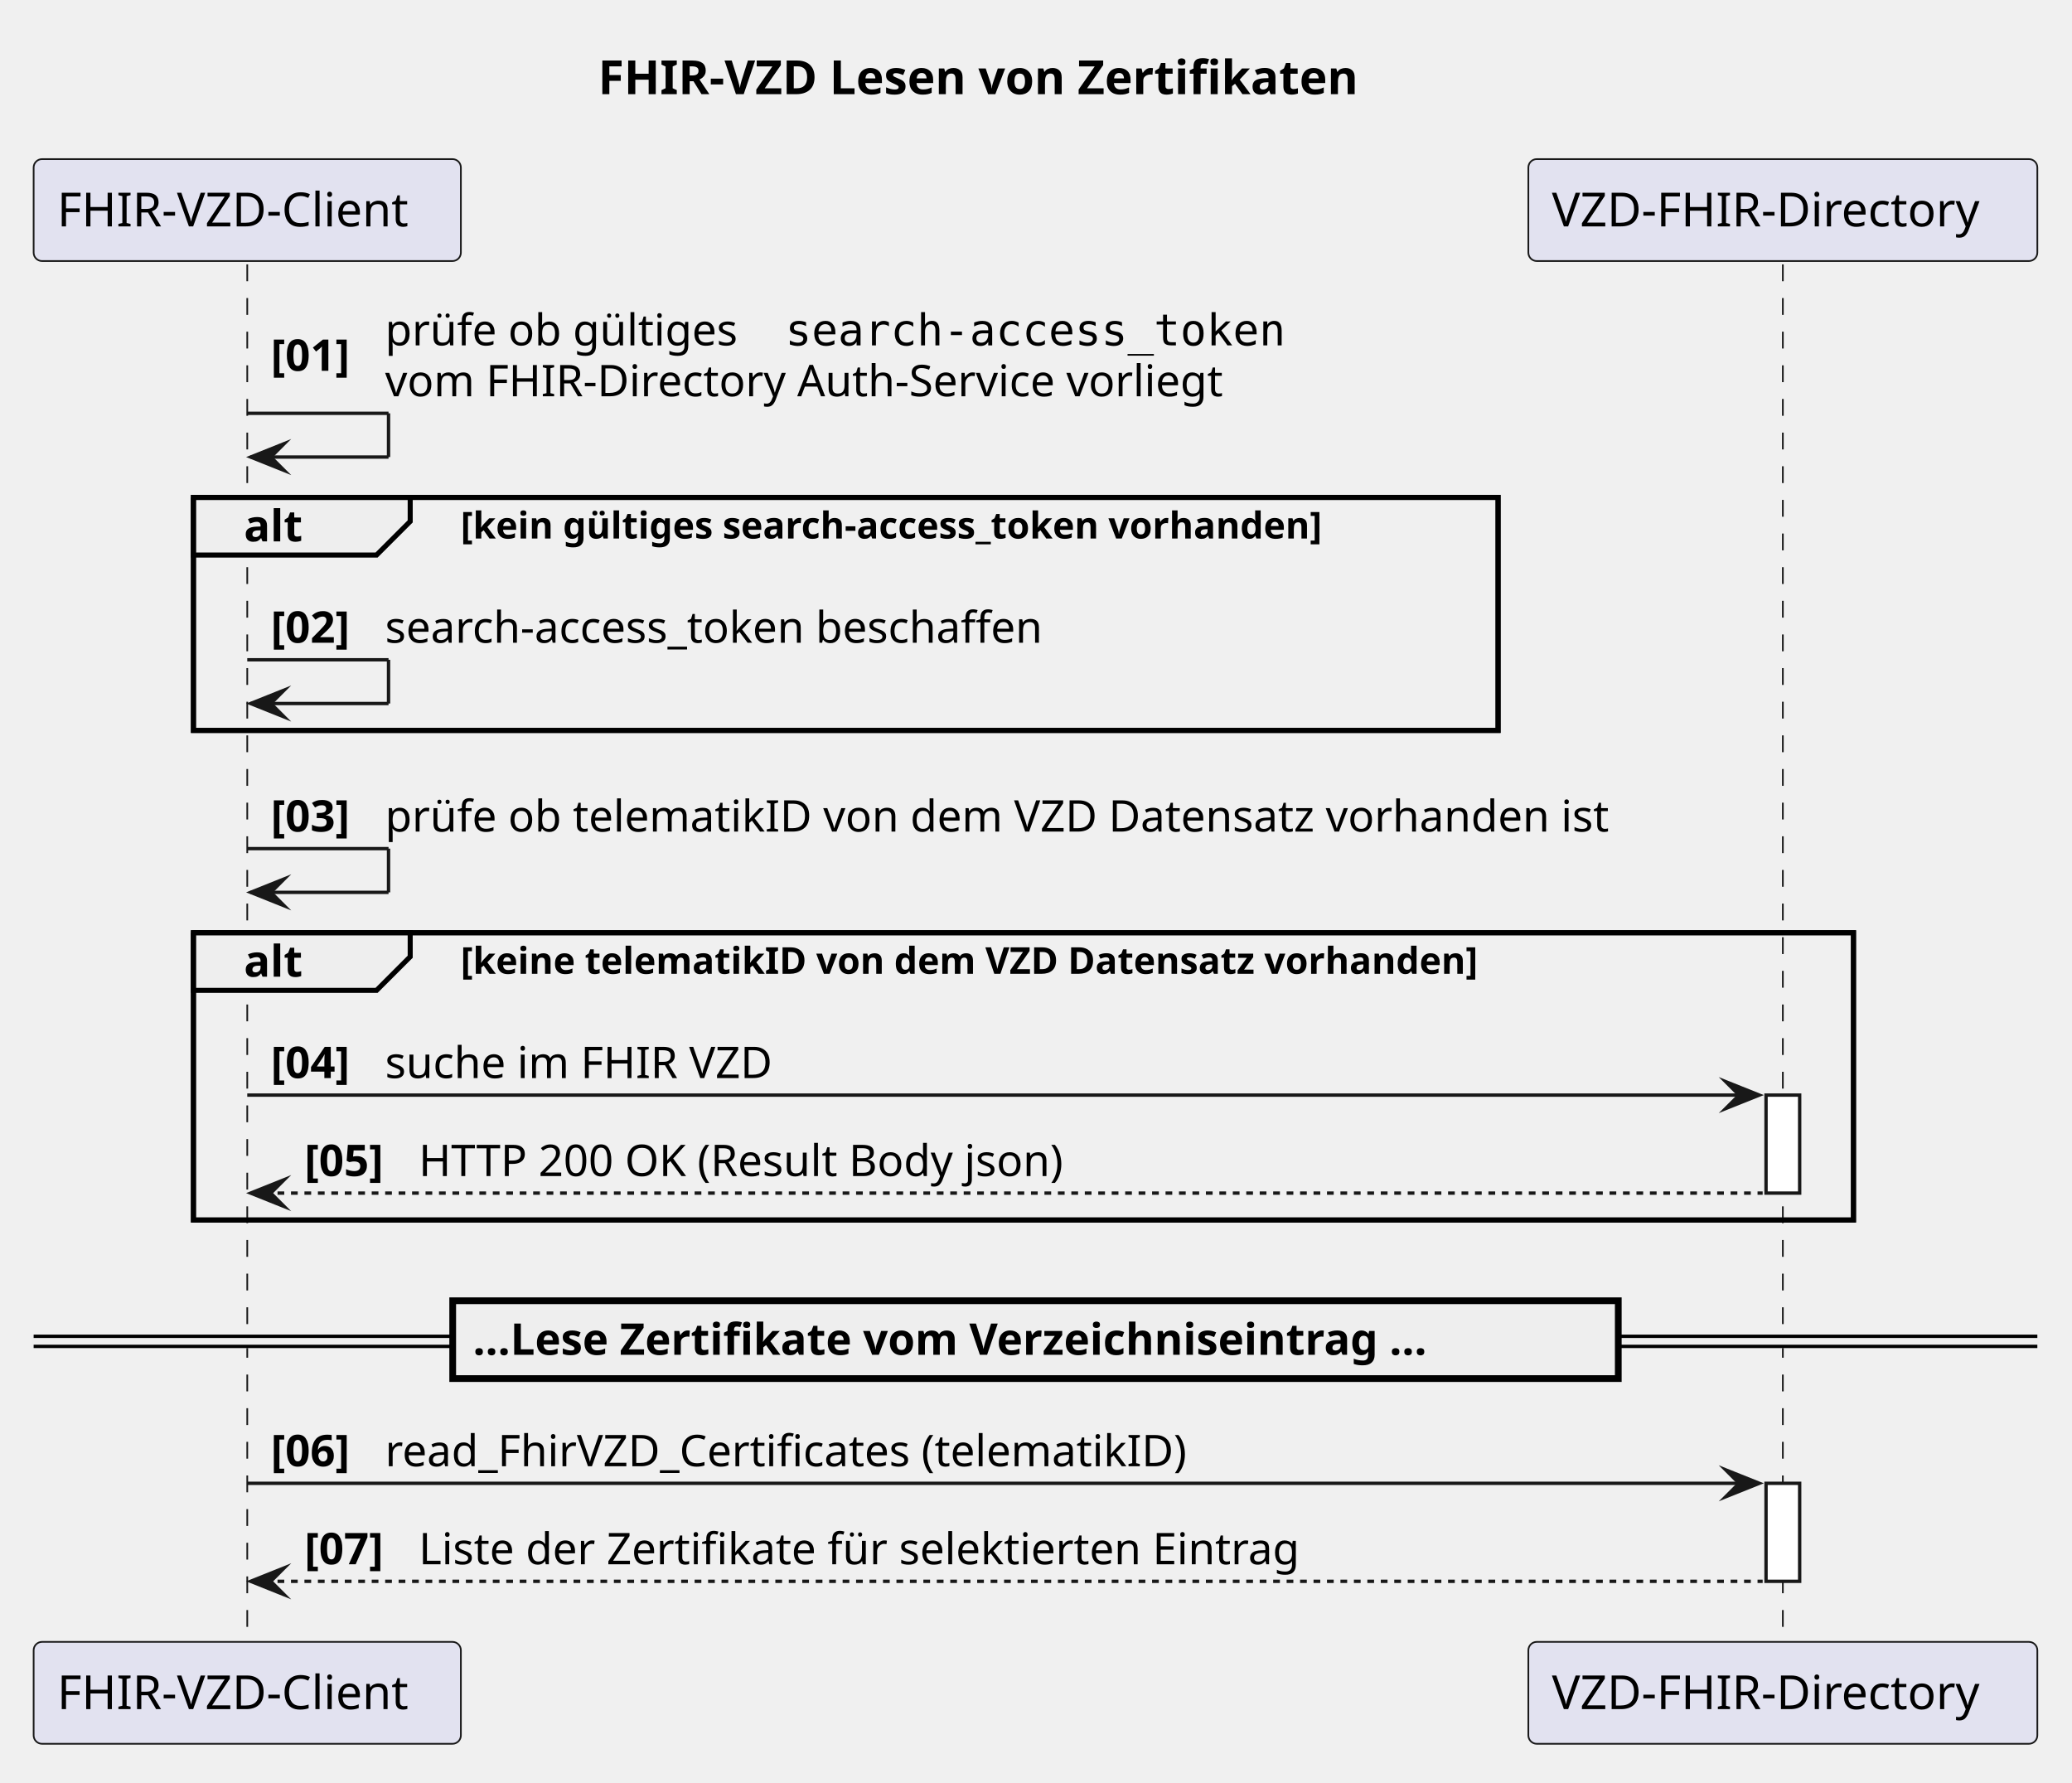
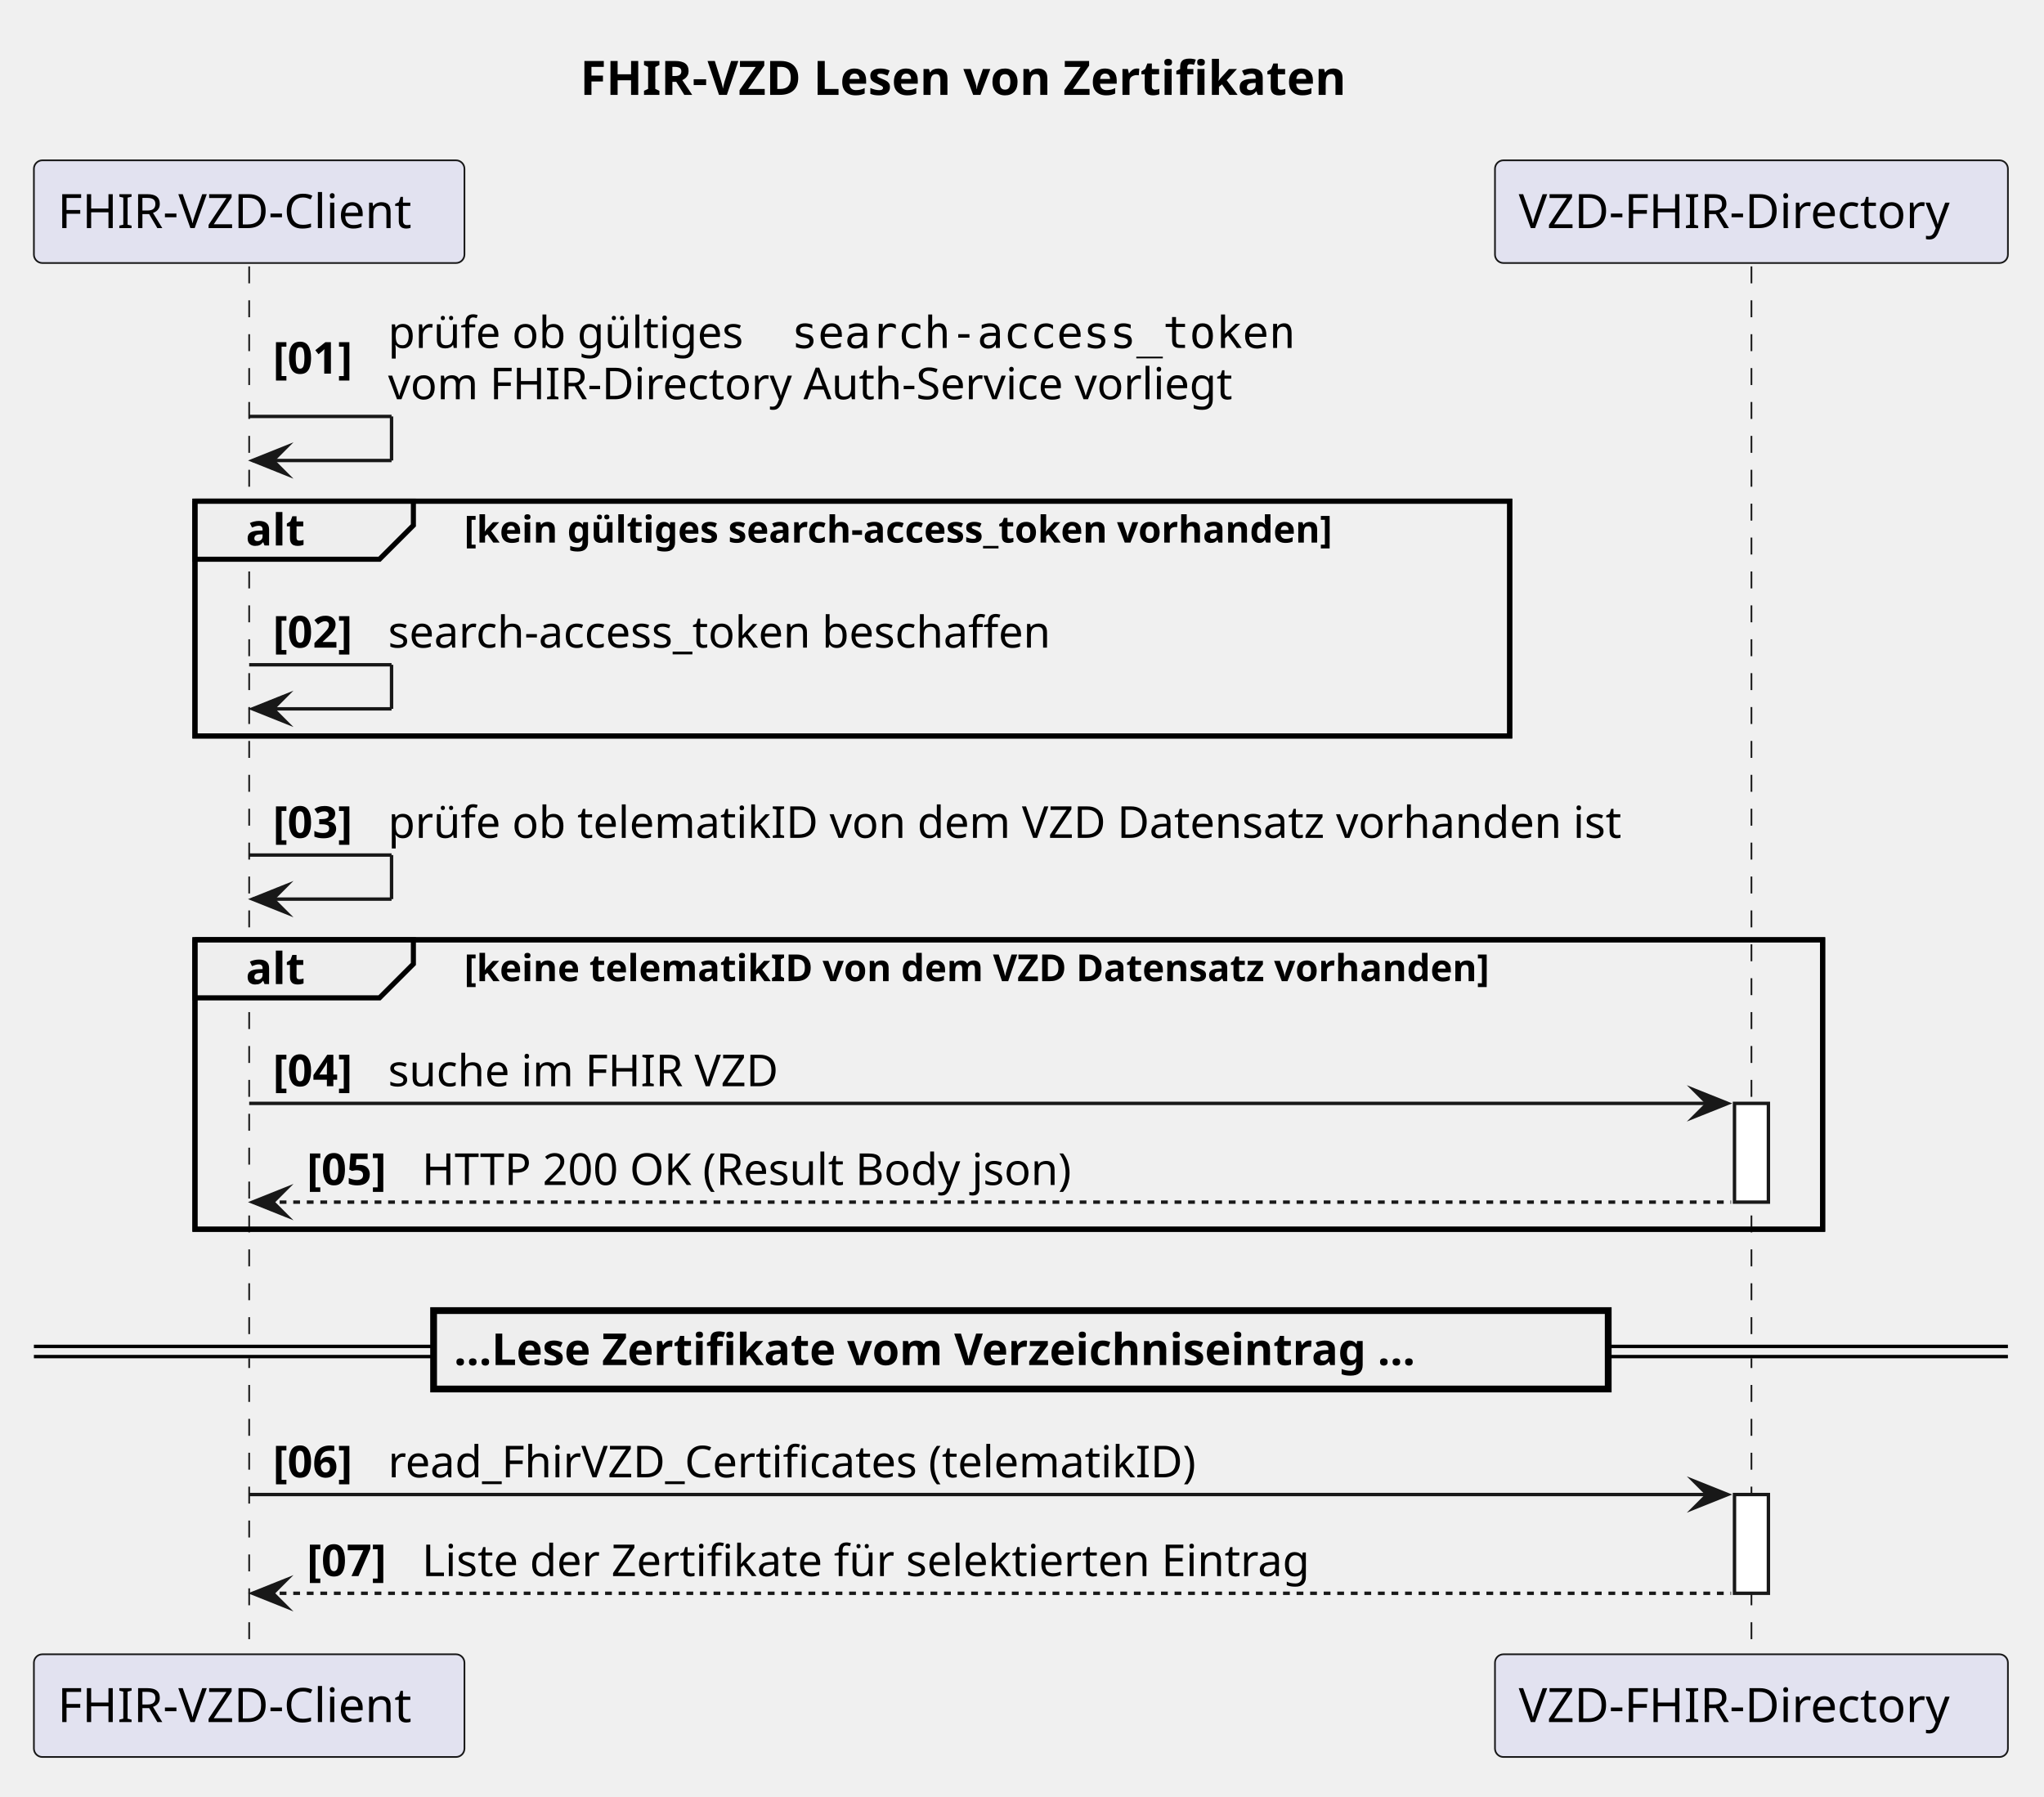
- <svg xmlns="http://www.w3.org/2000/svg" version="1.1" data-diagram-type="SEQUENCE" style="width:616px;height:530px;background:#FFFFFF;" width="616px" height="530px" viewBox="0 0 616 530" zoomAndPan="magnify" preserveAspectRatio="none" contentStyleType="text/css">
+ <svg xmlns="http://www.w3.org/2000/svg" version="1.1" data-diagram-type="SEQUENCE" style="width:603px;height:530px;background:#FFFFFF;" width="603px" height="530px" viewBox="0 0 603 530" zoomAndPan="magnify" preserveAspectRatio="none" contentStyleType="text/css">
  <defs />
  <g font-family="sans-serif" lengthAdjust="spacing">
    <g class="title" data-source-line="2">
-       <text x="177.811" y="27.995" fill="#000" font-size="14" textLength="259.075" font-weight="700">FHIR-VZD Lesen von Zertifikaten</text>
+       <text x="171.14" y="27.995" fill="#000" font-size="14" textLength="259.075" font-weight="700">FHIR-VZD Lesen von Zertifikaten</text>
    </g>
    <rect x="57.509" y="147.859" width="387.867" height="69.266" fill="none" style="stroke:#000;stroke-width:1.5;" />
-     <rect x="57.509" y="277.258" width="493.527" height="85.398" fill="none" style="stroke:#000;stroke-width:1.5;" />
-     <g>
-       <rect x="70.009" y="78.594" width="8" height="409.461" fill="#000" fill-opacity="0" />
-       <line x1="73.509" y1="78.594" x2="73.509" y2="488.055" style="stroke:#181818;stroke-width:0.5;stroke-dasharray:5,5;" />
+     <rect x="57.509" y="277.258" width="480.185" height="85.398" fill="none" style="stroke:#000;stroke-width:1.5;" />
+     <g class="participant-lifeline" data-qualified-name="FhirVzdClient" data-entity-uid="part1" id="part1-lifeline" data-source-line="4">
+       <g>
+         <rect x="70.009" y="78.594" width="8" height="409.461" fill="#000" fill-opacity="0" />
+         <line x1="73.509" y1="78.594" x2="73.509" y2="488.055" style="stroke:#181818;stroke-width:0.5;stroke-dasharray:5,5;" />
+       </g>
+     </g>
+     <g class="participant-lifeline" data-qualified-name="fp" data-entity-uid="part2" id="part2-lifeline" data-source-line="7">
+       <g>
+         <rect x="513.194" y="78.594" width="8" height="409.461" fill="#000" fill-opacity="0" />
+         <line x1="516.694" y1="78.594" x2="516.694" y2="488.055" style="stroke:#181818;stroke-width:0.5;stroke-dasharray:5,5;" />
+       </g>
    </g>
    <g>
-       <rect x="526.536" y="78.594" width="8" height="409.461" fill="#000" fill-opacity="0" />
-       <line x1="530.036" y1="78.594" x2="530.036" y2="488.055" style="stroke:#181818;stroke-width:0.5;stroke-dasharray:5,5;" />
+       <rect x="511.694" y="325.523" width="10" height="29.133" fill="#FFF" style="stroke:#181818;stroke-width:1;" />
    </g>
    <g>
-       <rect x="525.036" y="325.523" width="10" height="29.133" fill="#FFF" style="stroke:#181818;stroke-width:1;" />
+       <rect x="511.694" y="440.922" width="10" height="29.133" fill="#FFF" style="stroke:#181818;stroke-width:1;" />
    </g>
-     <g>
-       <rect x="525.036" y="440.922" width="10" height="29.133" fill="#FFF" style="stroke:#181818;stroke-width:1;" />
+     <g class="participant participant-head" data-qualified-name="FhirVzdClient" data-entity-uid="part1" id="part1-head" data-source-line="4">
+       <rect x="10" y="47.297" width="127.019" height="30.297" fill="#E2E2F0" style="stroke:#181818;stroke-width:0.5;" rx="2.5" ry="2.5" />
+       <text x="17" y="67.292" fill="#000" font-size="14" textLength="113.019">FHIR-VZD-Client</text>
    </g>
-     <rect x="10" y="47.297" width="127.019" height="30.297" fill="#E2E2F0" style="stroke:#181818;stroke-width:0.5;" rx="2.5" ry="2.5" />
-     <text x="17" y="67.292" fill="#000" font-size="14" textLength="113.019">FHIR-VZD-Client</text>
-     <rect x="454.376" y="47.297" width="151.32" height="30.297" fill="#E2E2F0" style="stroke:#181818;stroke-width:0.5;" rx="2.5" ry="2.5" />
-     <text x="461.376" y="67.292" fill="#000" font-size="14" textLength="137.32">VZD-FHIR-Directory</text>
-     <rect x="10" y="488.055" width="127.019" height="30.297" fill="#E2E2F0" style="stroke:#181818;stroke-width:0.5;" rx="2.5" ry="2.5" />
-     <text x="17" y="508.05" fill="#000" font-size="14" textLength="113.019">FHIR-VZD-Client</text>
-     <rect x="454.376" y="488.055" width="151.32" height="30.297" fill="#E2E2F0" style="stroke:#181818;stroke-width:0.5;" rx="2.5" ry="2.5" />
-     <text x="461.376" y="508.05" fill="#000" font-size="14" textLength="137.32">VZD-FHIR-Directory</text>
-     <line x1="73.509" y1="122.859" x2="115.509" y2="122.859" style="stroke:#181818;stroke-width:1;" />
-     <line x1="115.509" y1="122.859" x2="115.509" y2="135.859" style="stroke:#181818;stroke-width:1;" />
-     <line x1="74.509" y1="135.859" x2="115.509" y2="135.859" style="stroke:#181818;stroke-width:1;" />
-     <polygon points="84.509,131.859,74.509,135.859,84.509,139.859,80.509,135.859" fill="#181818" style="stroke:#181818;stroke-width:1;stroke-linejoin:miter;stroke-miterlimit:10;" />
-     <text x="80.509" y="110.227" fill="#000" font-size="13" textLength="29.974" font-weight="700">[01]</text>
-     <text x="114.483" y="102.661" fill="#000" font-size="13" textLength="114.848">prüfe ob  gültiges</text>
-     <text x="233.463" y="102.661" fill="#000" font-size="13" textLength="148.707" font-family="monospace">search-access_token</text>
-     <text x="114.483" y="117.793" fill="#000" font-size="13" textLength="268.487">vom FHIR-Directory Auth-Service vorliegt</text>
+     <g class="participant participant-head" data-qualified-name="fp" data-entity-uid="part2" id="part2-head" data-source-line="7">
+       <rect x="441.034" y="47.297" width="151.32" height="30.297" fill="#E2E2F0" style="stroke:#181818;stroke-width:0.5;" rx="2.5" ry="2.5" />
+       <text x="448.034" y="67.292" fill="#000" font-size="14" textLength="137.32">VZD-FHIR-Directory</text>
+     </g>
+     <g class="participant participant-tail" data-qualified-name="FhirVzdClient" data-entity-uid="part1" id="part1-tail" data-source-line="4">
+       <rect x="10" y="488.055" width="127.019" height="30.297" fill="#E2E2F0" style="stroke:#181818;stroke-width:0.5;" rx="2.5" ry="2.5" />
+       <text x="17" y="508.05" fill="#000" font-size="14" textLength="113.019">FHIR-VZD-Client</text>
+     </g>
+     <g class="participant participant-tail" data-qualified-name="fp" data-entity-uid="part2" id="part2-tail" data-source-line="7">
+       <rect x="441.034" y="488.055" width="151.32" height="30.297" fill="#E2E2F0" style="stroke:#181818;stroke-width:0.5;" rx="2.5" ry="2.5" />
+       <text x="448.034" y="508.05" fill="#000" font-size="14" textLength="137.32">VZD-FHIR-Directory</text>
+     </g>
+     <g class="message" data-entity-1="part1" data-entity-2="part1" id="msg1" data-source-line="10">
+       <line x1="73.509" y1="122.859" x2="115.509" y2="122.859" style="stroke:#181818;stroke-width:1;" />
+       <line x1="115.509" y1="122.859" x2="115.509" y2="135.859" style="stroke:#181818;stroke-width:1;" />
+       <line x1="74.509" y1="135.859" x2="115.509" y2="135.859" style="stroke:#181818;stroke-width:1;" />
+       <polygon points="84.509,131.859,74.509,135.859,84.509,139.859,80.509,135.859" fill="#181818" style="stroke:#181818;stroke-width:1;stroke-linejoin:miter;stroke-miterlimit:10;" />
+       <text x="80.509" y="110.227" fill="#000" font-size="13" textLength="29.974" font-weight="700">[01]</text>
+       <text x="114.483" y="102.661" fill="#000" font-size="13" textLength="114.848">prüfe ob  gültiges</text>
+       <text x="233.463" y="102.661" fill="#000" font-size="13" textLength="148.707" font-family="monospace">search-access_token</text>
+       <text x="114.483" y="117.793" fill="#000" font-size="13" textLength="268.487">vom FHIR-Directory Auth-Service vorliegt</text>
+     </g>
    <path d="M57.509,147.859 L121.952,147.859 L121.952,154.992 L111.952,164.992 L57.509,164.992 L57.509,147.859" style="stroke:#000;stroke-width:1.5;" fill="#EEE" />
    <rect x="57.509" y="147.859" width="387.867" height="69.266" fill="none" style="stroke:#000;stroke-width:1.5;" />
    <text x="72.509" y="160.926" fill="#000" font-size="13" textLength="19.443" font-weight="700">alt</text>
    <text x="136.952" y="160.07" fill="#000" font-size="11" textLength="292.424" font-weight="700">[kein gültiges search-access_token vorhanden]</text>
-     <line x1="73.509" y1="196.125" x2="115.509" y2="196.125" style="stroke:#181818;stroke-width:1;" />
-     <line x1="115.509" y1="196.125" x2="115.509" y2="209.125" style="stroke:#181818;stroke-width:1;" />
-     <line x1="74.509" y1="209.125" x2="115.509" y2="209.125" style="stroke:#181818;stroke-width:1;" />
-     <polygon points="84.509,205.125,74.509,209.125,84.509,213.125,80.509,209.125" fill="#181818" style="stroke:#181818;stroke-width:1;stroke-linejoin:miter;stroke-miterlimit:10;" />
-     <text x="80.509" y="191.059" fill="#000" font-size="13" textLength="29.974" font-weight="700">[02]</text>
-     <text x="114.483" y="191.059" fill="#000" font-size="13" textLength="211.18">search-access_token beschaffen</text>
-     <line x1="73.509" y1="252.258" x2="115.509" y2="252.258" style="stroke:#181818;stroke-width:1;" />
-     <line x1="115.509" y1="252.258" x2="115.509" y2="265.258" style="stroke:#181818;stroke-width:1;" />
-     <line x1="74.509" y1="265.258" x2="115.509" y2="265.258" style="stroke:#181818;stroke-width:1;" />
-     <polygon points="84.509,261.258,74.509,265.258,84.509,269.258,80.509,265.258" fill="#181818" style="stroke:#181818;stroke-width:1;stroke-linejoin:miter;stroke-miterlimit:10;" />
-     <text x="80.509" y="247.192" fill="#000" font-size="13" textLength="29.974" font-weight="700">[03]</text>
-     <text x="114.483" y="247.192" fill="#000" font-size="13" textLength="395.211">prüfe ob  telematikID von dem VZD Datensatz vorhanden ist</text>
+     <g class="message" data-entity-1="part1" data-entity-2="part1" id="msg2" data-source-line="13">
+       <line x1="73.509" y1="196.125" x2="115.509" y2="196.125" style="stroke:#181818;stroke-width:1;" />
+       <line x1="115.509" y1="196.125" x2="115.509" y2="209.125" style="stroke:#181818;stroke-width:1;" />
+       <line x1="74.509" y1="209.125" x2="115.509" y2="209.125" style="stroke:#181818;stroke-width:1;" />
+       <polygon points="84.509,205.125,74.509,209.125,84.509,213.125,80.509,209.125" fill="#181818" style="stroke:#181818;stroke-width:1;stroke-linejoin:miter;stroke-miterlimit:10;" />
+       <text x="80.509" y="191.059" fill="#000" font-size="13" textLength="29.974" font-weight="700">[02]</text>
+       <text x="114.483" y="191.059" fill="#000" font-size="13" textLength="211.18">search-access_token beschaffen</text>
+     </g>
+     <g class="message" data-entity-1="part1" data-entity-2="part1" id="msg3" data-source-line="17">
+       <line x1="73.509" y1="252.258" x2="115.509" y2="252.258" style="stroke:#181818;stroke-width:1;" />
+       <line x1="115.509" y1="252.258" x2="115.509" y2="265.258" style="stroke:#181818;stroke-width:1;" />
+       <line x1="74.509" y1="265.258" x2="115.509" y2="265.258" style="stroke:#181818;stroke-width:1;" />
+       <polygon points="84.509,261.258,74.509,265.258,84.509,269.258,80.509,265.258" fill="#181818" style="stroke:#181818;stroke-width:1;stroke-linejoin:miter;stroke-miterlimit:10;" />
+       <text x="80.509" y="247.192" fill="#000" font-size="13" textLength="29.974" font-weight="700">[03]</text>
+       <text x="114.483" y="247.192" fill="#000" font-size="13" textLength="395.211">prüfe ob  telematikID von dem VZD Datensatz vorhanden ist</text>
+     </g>
    <path d="M57.509,277.258 L121.952,277.258 L121.952,284.391 L111.952,294.391 L57.509,294.391 L57.509,277.258" style="stroke:#000;stroke-width:1.5;" fill="#EEE" />
-     <rect x="57.509" y="277.258" width="493.527" height="85.398" fill="none" style="stroke:#000;stroke-width:1.5;" />
+     <rect x="57.509" y="277.258" width="480.185" height="85.398" fill="none" style="stroke:#000;stroke-width:1.5;" />
    <text x="72.509" y="290.325" fill="#000" font-size="13" textLength="19.443" font-weight="700">alt</text>
    <text x="136.952" y="289.468" fill="#000" font-size="11" textLength="343.385" font-weight="700">[keine telematikID von dem VZD Datensatz vorhanden]</text>
-     <polygon points="513.036,321.523,523.036,325.523,513.036,329.523,517.036,325.523" fill="#181818" style="stroke:#181818;stroke-width:1;stroke-linejoin:miter;stroke-miterlimit:10;" />
-     <line x1="73.509" y1="325.523" x2="519.036" y2="325.523" style="stroke:#181818;stroke-width:1;" />
-     <text x="80.509" y="320.458" fill="#000" font-size="13" textLength="29.974" font-weight="700">[04]</text>
-     <text x="114.483" y="320.458" fill="#000" font-size="13" textLength="124.998">suche im FHIR VZD</text>
-     <polygon points="84.509,350.656,74.509,354.656,84.509,358.656,80.509,354.656" fill="#181818" style="stroke:#181818;stroke-width:1;stroke-linejoin:miter;stroke-miterlimit:10;" />
-     <line x1="78.509" y1="354.656" x2="524.036" y2="354.656" style="stroke:#181818;stroke-width:1;stroke-dasharray:2,2;" />
-     <text x="90.509" y="349.59" fill="#000" font-size="13" textLength="29.974" font-weight="700">[05]</text>
-     <text x="124.483" y="349.59" fill="#000" font-size="13" textLength="208.019">HTTP 200 OK (Result Body json)</text>
-     <rect x="10" y="397.223" width="595.696" height="3" fill="#EEE" style="stroke:#EEE;stroke-width:1;" />
-     <line x1="10" y1="397.223" x2="605.696" y2="397.223" style="stroke:#000;stroke-width:1;" />
-     <line x1="10" y1="400.223" x2="605.696" y2="400.223" style="stroke:#000;stroke-width:1;" />
-     <rect x="134.587" y="386.656" width="346.522" height="23.133" fill="#EEE" style="stroke:#000;stroke-width:2;" />
-     <text x="140.587" y="402.723" fill="#000" font-size="13" textLength="327.996" font-weight="700">...Lese Zertifikate vom Verzeichniseintrag ...</text>
-     <polygon points="513.036,436.922,523.036,440.922,513.036,444.922,517.036,440.922" fill="#181818" style="stroke:#181818;stroke-width:1;stroke-linejoin:miter;stroke-miterlimit:10;" />
-     <line x1="73.509" y1="440.922" x2="519.036" y2="440.922" style="stroke:#181818;stroke-width:1;" />
-     <text x="80.509" y="435.856" fill="#000" font-size="13" textLength="29.974" font-weight="700">[06]</text>
-     <text x="114.483" y="435.856" fill="#000" font-size="13" textLength="259.035">read_FhirVZD_Certificates (telematikID)</text>
-     <polygon points="84.509,466.055,74.509,470.055,84.509,474.055,80.509,470.055" fill="#181818" style="stroke:#181818;stroke-width:1;stroke-linejoin:miter;stroke-miterlimit:10;" />
-     <line x1="78.509" y1="470.055" x2="524.036" y2="470.055" style="stroke:#181818;stroke-width:1;stroke-dasharray:2,2;" />
-     <text x="90.509" y="464.989" fill="#000" font-size="13" textLength="29.974" font-weight="700">[07]</text>
-     <text x="124.483" y="464.989" fill="#000" font-size="13" textLength="282.896">Liste der Zertifikate für selektierten Eintrag</text>
+     <g class="message" data-entity-1="part1" data-entity-2="part2" id="msg4" data-source-line="20">
+       <polygon points="499.694,321.523,509.694,325.523,499.694,329.523,503.694,325.523" fill="#181818" style="stroke:#181818;stroke-width:1;stroke-linejoin:miter;stroke-miterlimit:10;" />
+       <line x1="73.509" y1="325.523" x2="505.694" y2="325.523" style="stroke:#181818;stroke-width:1;" />
+       <text x="80.509" y="320.458" fill="#000" font-size="13" textLength="29.974" font-weight="700">[04]</text>
+       <text x="114.483" y="320.458" fill="#000" font-size="13" textLength="124.998">suche im FHIR VZD</text>
+     </g>
+     <g class="message" data-entity-1="part2" data-entity-2="part1" id="msg5" data-source-line="22">
+       <polygon points="84.509,350.656,74.509,354.656,84.509,358.656,80.509,354.656" fill="#181818" style="stroke:#181818;stroke-width:1;stroke-linejoin:miter;stroke-miterlimit:10;" />
+       <line x1="78.509" y1="354.656" x2="510.694" y2="354.656" style="stroke:#181818;stroke-width:1;stroke-dasharray:2,2;" />
+       <text x="90.509" y="349.59" fill="#000" font-size="13" textLength="29.974" font-weight="700">[05]</text>
+       <text x="124.483" y="349.59" fill="#000" font-size="13" textLength="208.019">HTTP 200 OK (Result Body json)</text>
+     </g>
+     <rect x="10" y="397.223" width="582.354" height="3" fill="#EEE" style="stroke:#EEE;stroke-width:1;" />
+     <line x1="10" y1="397.223" x2="592.354" y2="397.223" style="stroke:#000;stroke-width:1;" />
+     <line x1="10" y1="400.223" x2="592.354" y2="400.223" style="stroke:#000;stroke-width:1;" />
+     <rect x="127.916" y="386.656" width="346.522" height="23.133" fill="#EEE" style="stroke:#000;stroke-width:2;" />
+     <text x="133.916" y="402.723" fill="#000" font-size="13" textLength="327.996" font-weight="700">...Lese Zertifikate vom Verzeichniseintrag ...</text>
+     <g class="message" data-entity-1="part1" data-entity-2="part2" id="msg6" data-source-line="28">
+       <polygon points="499.694,436.922,509.694,440.922,499.694,444.922,503.694,440.922" fill="#181818" style="stroke:#181818;stroke-width:1;stroke-linejoin:miter;stroke-miterlimit:10;" />
+       <line x1="73.509" y1="440.922" x2="505.694" y2="440.922" style="stroke:#181818;stroke-width:1;" />
+       <text x="80.509" y="435.856" fill="#000" font-size="13" textLength="29.974" font-weight="700">[06]</text>
+       <text x="114.483" y="435.856" fill="#000" font-size="13" textLength="259.035">read_FhirVZD_Certificates (telematikID)</text>
+     </g>
+     <g class="message" data-entity-1="part2" data-entity-2="part1" id="msg7" data-source-line="30">
+       <polygon points="84.509,466.055,74.509,470.055,84.509,474.055,80.509,470.055" fill="#181818" style="stroke:#181818;stroke-width:1;stroke-linejoin:miter;stroke-miterlimit:10;" />
+       <line x1="78.509" y1="470.055" x2="510.694" y2="470.055" style="stroke:#181818;stroke-width:1;stroke-dasharray:2,2;" />
+       <text x="90.509" y="464.989" fill="#000" font-size="13" textLength="29.974" font-weight="700">[07]</text>
+       <text x="124.483" y="464.989" fill="#000" font-size="13" textLength="282.896">Liste der Zertifikate für selektierten Eintrag</text>
+     </g>
  </g>
</svg>
